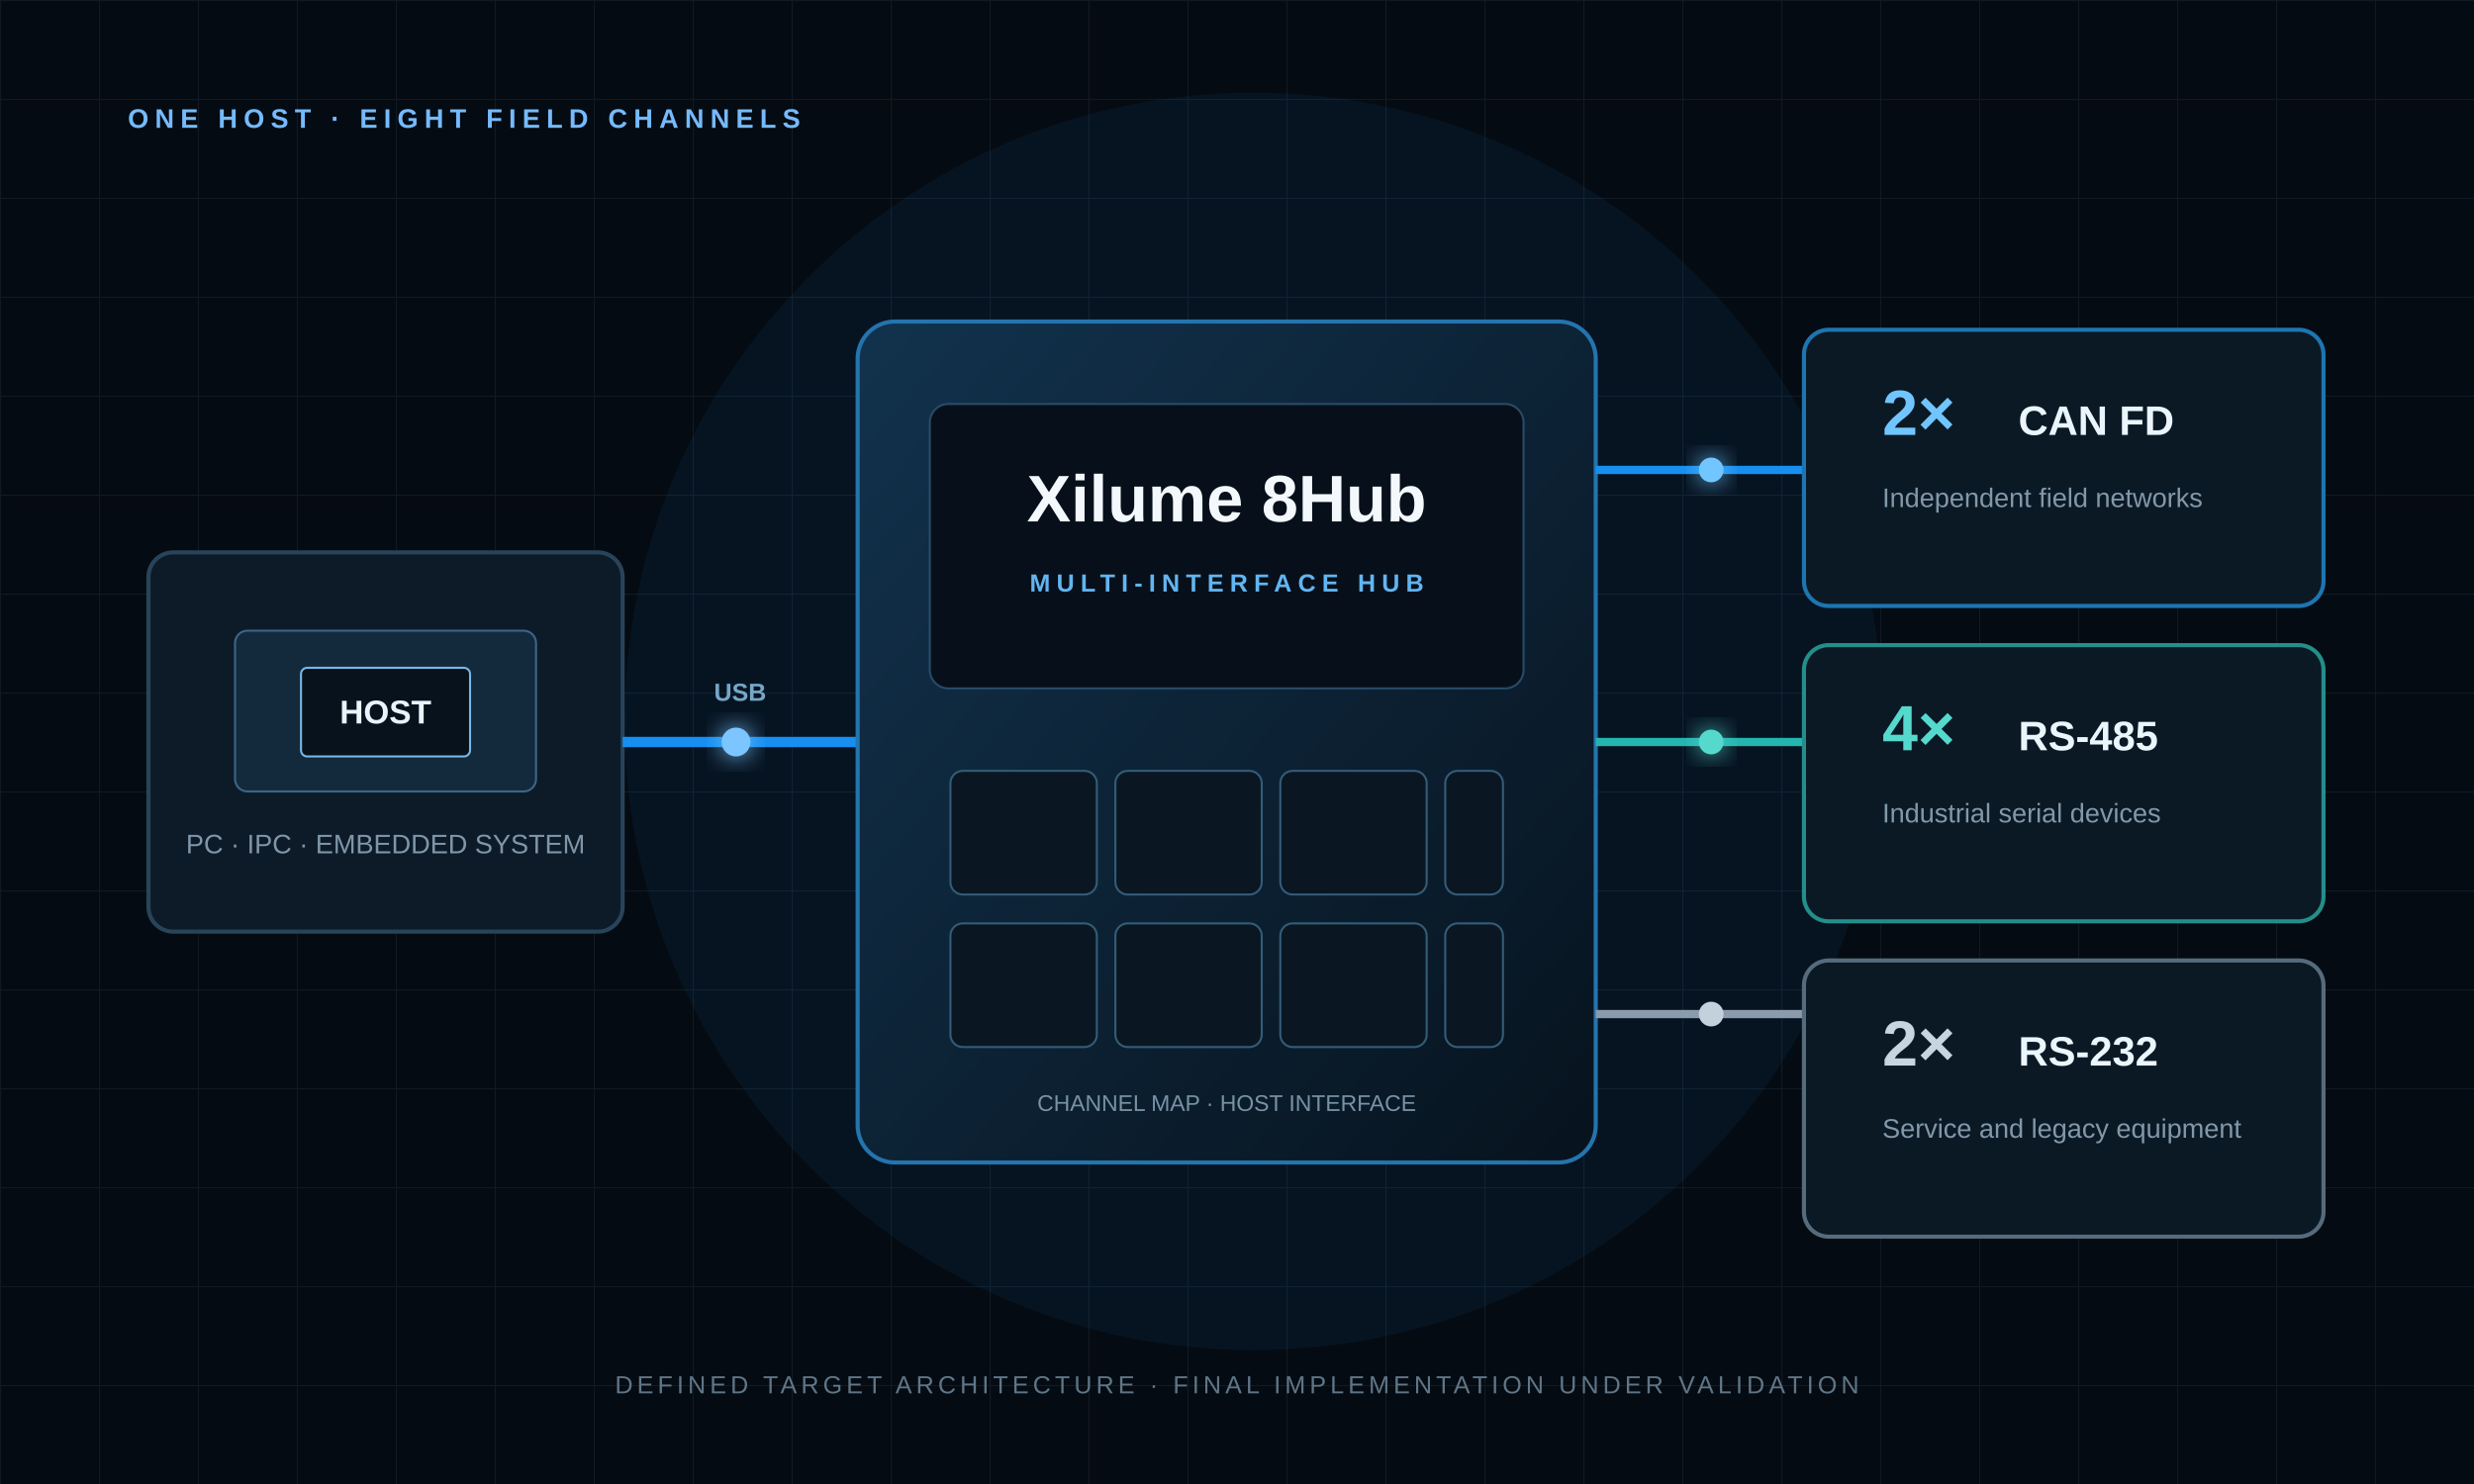
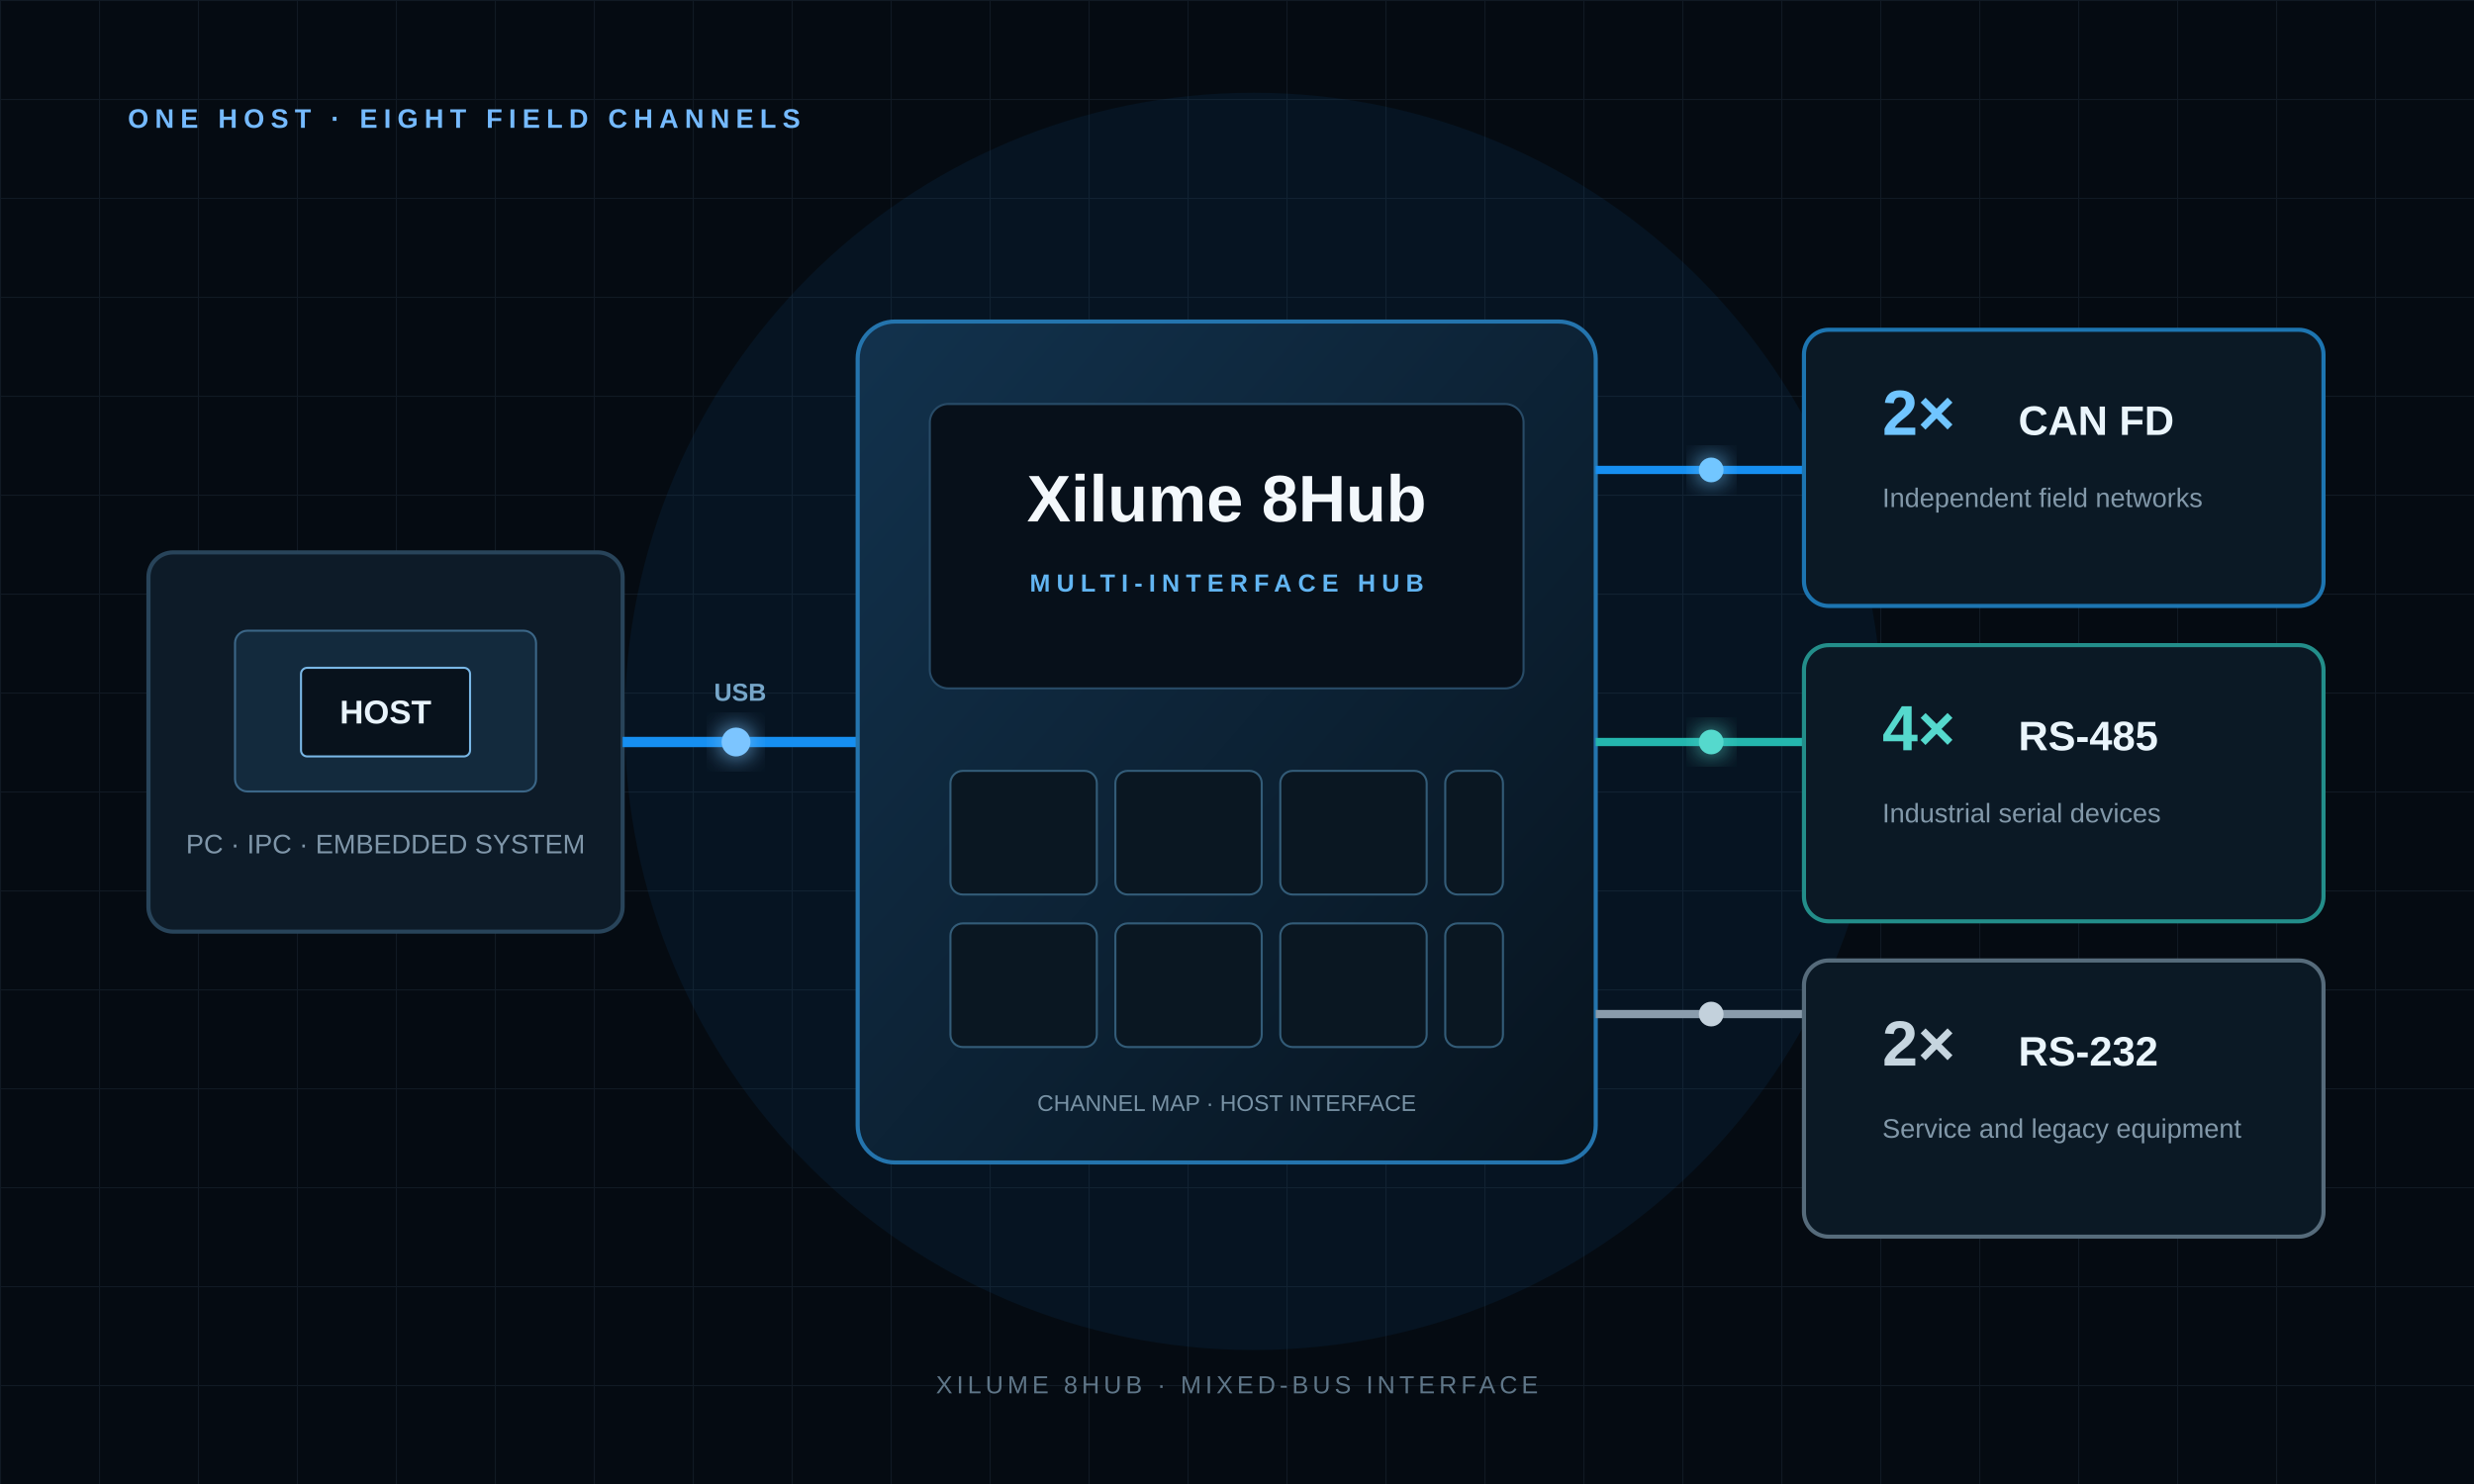
<svg xmlns="http://www.w3.org/2000/svg" viewBox="0 0 1200 720" role="img" aria-labelledby="title desc">
  <defs>
    <pattern id="grid" width="48" height="48" patternUnits="userSpaceOnUse">
      <path d="M48 0H0V48" fill="none" stroke="#7ca7c8" stroke-opacity=".10" />
    </pattern>
    <linearGradient id="hub" x1="0" y1="0" x2="1" y2="1">
      <stop stop-color="#12324d" />
      <stop offset="1" stop-color="#07131e" />
    </linearGradient>
    <filter id="glow" x="-50%" y="-50%" width="200%" height="200%">
      <feGaussianBlur stdDeviation="6" result="blur" />
      <feMerge>
        <feMergeNode in="blur" />
        <feMergeNode in="SourceGraphic" />
      </feMerge>
    </filter>
  </defs>
  <rect width="1200" height="720" fill="#050b12" />
  <rect width="1200" height="720" fill="url(#grid)" />
  <circle cx="608" cy="350" r="305" fill="#087ed8" opacity=".08" />
  <g font-family="Arial,Helvetica,sans-serif">
    <text x="62" y="62" fill="#75baff" font-size="13" font-weight="700" letter-spacing="3">ONE HOST · EIGHT FIELD CHANNELS</text>
    <rect x="72" y="268" width="230" height="184" rx="12" fill="#0d1b28" stroke="#28445a" stroke-width="2" />
    <rect x="114" y="306" width="146" height="78" rx="6" fill="#132a3d" stroke="#3b6687" />
    <rect x="146" y="324" width="82" height="43" rx="3" fill="#08121c" stroke="#79b7e6" />
    <text x="187" y="351" fill="#e8f3fb" font-size="16" font-weight="700" text-anchor="middle">HOST</text>
    <text x="187" y="414" fill="#7f96a9" font-size="13" text-anchor="middle">PC · IPC · EMBEDDED SYSTEM</text>
    <path d="M302 360H416" stroke="#168ff1" stroke-width="5" />
    <circle cx="357" cy="360" r="7" fill="#7bc5ff" filter="url(#glow)" />
    <text x="359" y="340" fill="#76a6c9" font-size="12" font-weight="700" text-anchor="middle">USB</text>
    <rect x="416" y="156" width="358" height="408" rx="18" fill="url(#hub)" stroke="#2474ad" stroke-width="2" />
    <rect x="451" y="196" width="288" height="138" rx="9" fill="#07101a" stroke="#284b67" />
    <text x="595" y="253" fill="#f3f8fc" font-size="32" font-weight="700" text-anchor="middle">Xilume 8Hub</text>
    <text x="595" y="287" fill="#62b5f2" font-size="12" font-weight="700" letter-spacing="3" text-anchor="middle">MULTI-INTERFACE HUB</text>
    <g fill="#0a1722" stroke="#335c78">
      <rect x="461" y="374" width="71" height="60" rx="6" />
      <rect x="541" y="374" width="71" height="60" rx="6" />
      <rect x="621" y="374" width="71" height="60" rx="6" />
      <rect x="701" y="374" width="28" height="60" rx="6" />
      <rect x="461" y="448" width="71" height="60" rx="6" />
      <rect x="541" y="448" width="71" height="60" rx="6" />
      <rect x="621" y="448" width="71" height="60" rx="6" />
      <rect x="701" y="448" width="28" height="60" rx="6" />
    </g>
    <text x="595" y="539" fill="#7892a5" font-size="11" text-anchor="middle">CHANNEL MAP · HOST INTERFACE</text>
    <path d="M774 228H875" stroke="#168ff1" stroke-width="4" />
    <path d="M774 360H875" stroke="#24b6ae" stroke-width="4" />
    <path d="M774 492H875" stroke="#8a9cac" stroke-width="4" />
    <circle cx="830" cy="228" r="6" fill="#72c6ff" filter="url(#glow)" />
    <circle cx="830" cy="360" r="6" fill="#55d9cd" filter="url(#glow)" />
    <circle cx="830" cy="492" r="6" fill="#c3d1dc" />
    <rect x="875" y="160" width="252" height="134" rx="12" fill="#0b1925" stroke="#1d75b1" stroke-width="2" />
    <text x="913" y="211" fill="#70c5ff" font-size="31" font-weight="700">2×</text>
    <text x="979" y="211" fill="#eaf5fc" font-size="20" font-weight="700">CAN FD</text>
    <text x="913" y="246" fill="#8298a9" font-size="13">Independent field networks</text>
    <rect x="875" y="313" width="252" height="134" rx="12" fill="#0b1925" stroke="#238e8a" stroke-width="2" />
    <text x="913" y="364" fill="#55d9cd" font-size="31" font-weight="700">4×</text>
    <text x="979" y="364" fill="#eaf5fc" font-size="20" font-weight="700">RS-485</text>
    <text x="913" y="399" fill="#8298a9" font-size="13">Industrial serial devices</text>
    <rect x="875" y="466" width="252" height="134" rx="12" fill="#0b1925" stroke="#566b7b" stroke-width="2" />
    <text x="913" y="517" fill="#c6d5df" font-size="31" font-weight="700">2×</text>
    <text x="979" y="517" fill="#eaf5fc" font-size="20" font-weight="700">RS-232</text>
    <text x="913" y="552" fill="#8298a9" font-size="13">Service and legacy equipment</text>
-     <text x="600" y="676" fill="#5f7688" font-size="12" text-anchor="middle" letter-spacing="2">DEFINED TARGET ARCHITECTURE · FINAL IMPLEMENTATION UNDER VALIDATION</text>
+     <text x="600" y="676" fill="#5f7688" font-size="12" text-anchor="middle" letter-spacing="2">XILUME 8HUB · MIXED-BUS INTERFACE</text>
  </g>
</svg>
